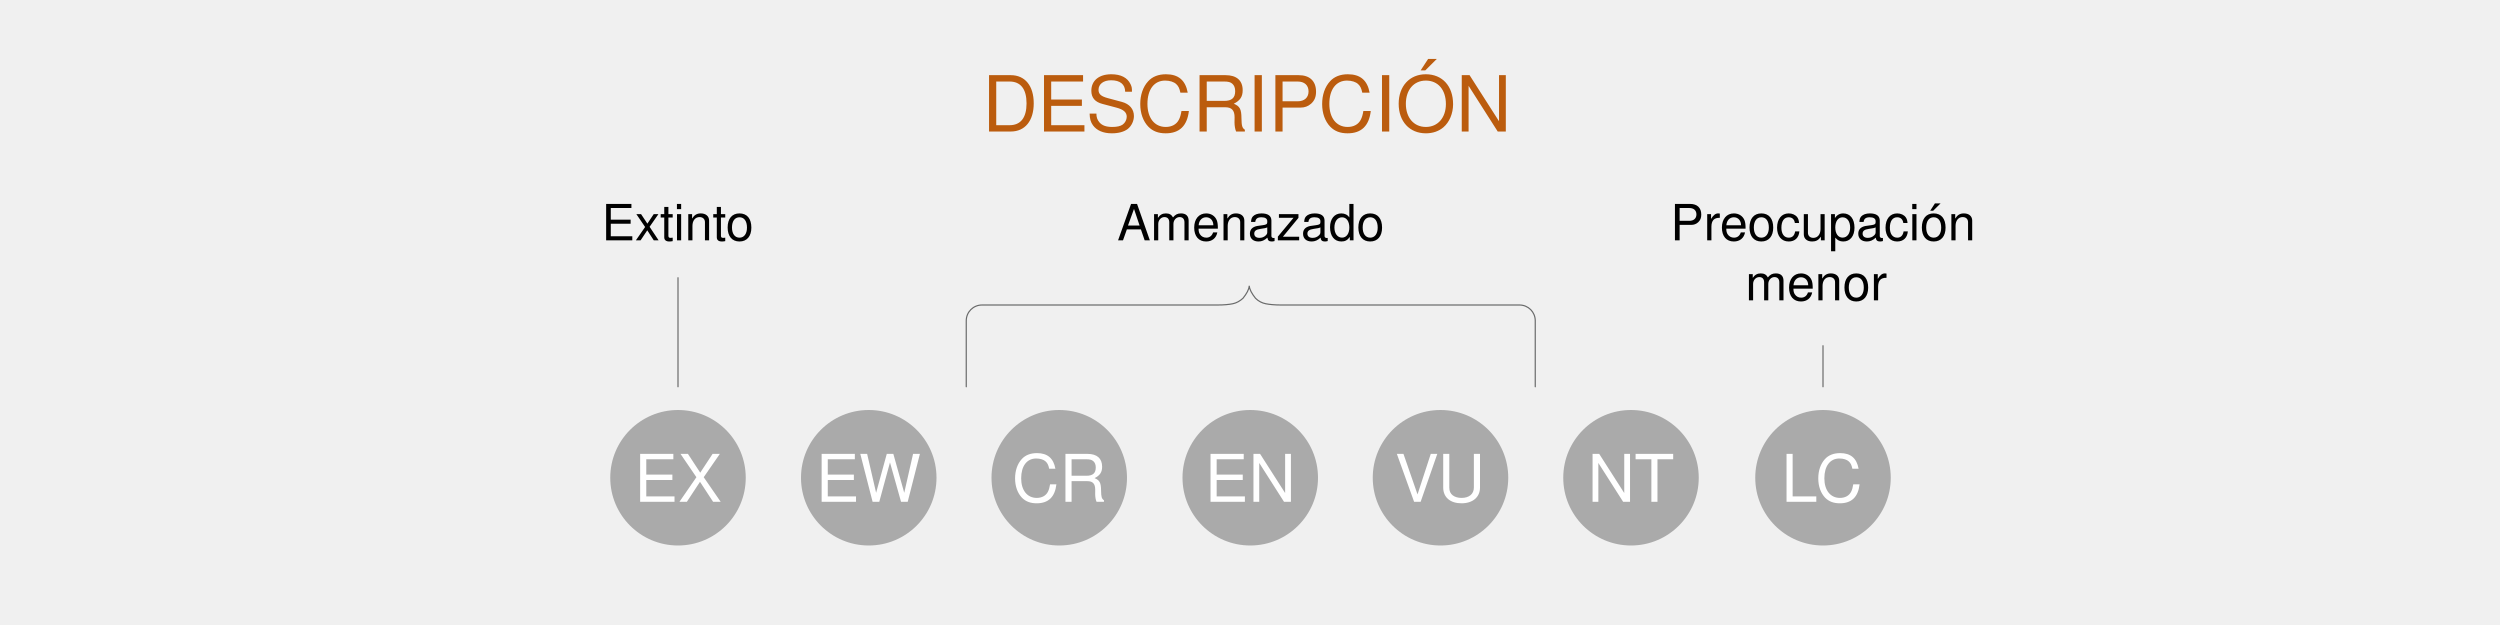
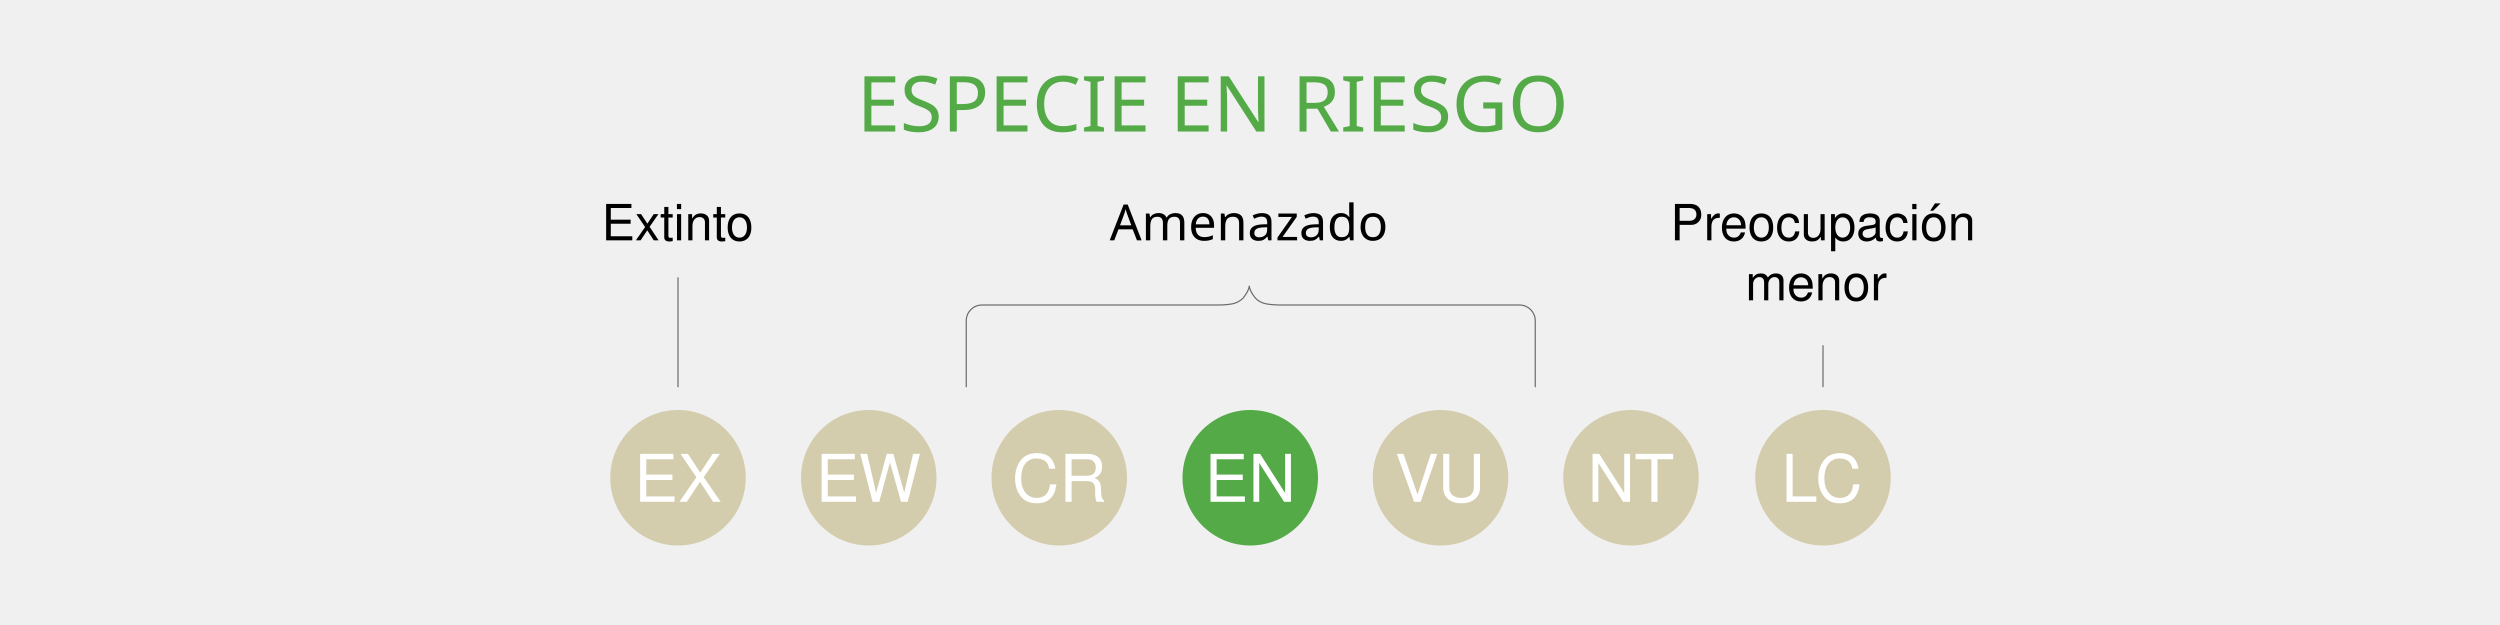
<svg xmlns="http://www.w3.org/2000/svg" version="1.1" id="Capa_1" x="0px" y="0px" viewBox="0 0 1000 250" style="enable-background:new 0 0 1000 250;" xml:space="preserve">
  <style type="text/css">
- 	.st0{fill:#AAAAAA;}
+ 	.st0{fill:#D3CDAD;}
	.st1{fill:#FFFFFF;}
	.st2{font-family:'Helvetica';}
	.st3{font-size:26.284px;}
- 	.st4{enable-background:new    ;}
+ 	.st4{fill:#53AA47;}
	.st5{font-size:20px;}
	.st6{fill:none;stroke:#686969;stroke-width:0.474;stroke-linecap:round;}
- 	.st7{fill:#BB5C0E;}
+ 	.st7{font-family:'Helvetica-Bold';}
	.st8{font-size:30.922px;}
</style>
  <g id="lc">
    <circle class="st0" cx="729.2" cy="191.1" r="27.1" />
    <text transform="matrix(1 0 0 1 712.5064 200.7115)" class="st1 st2 st3">LC</text>
  </g>
  <g id="nt">
    <circle class="st0" cx="652.4" cy="191.1" r="27.1" />
    <text transform="matrix(1 0 0 1 635.027 200.7115)" class="st1 st2 st3">NT</text>
  </g>
  <g id="vu">
    <circle class="st0" cx="576.2" cy="191.1" r="27.1" />
    <text transform="matrix(1 0 0 1 557.9618 200.7115)" class="st1 st2 st3">VU</text>
  </g>
  <g id="en">
-     <circle class="st0" cx="500.1" cy="191.1" r="27.1" />
+     <circle class="st4" cx="500.1" cy="191.1" r="27.1" />
    <text transform="matrix(1 0 0 1 481.8506 200.7115)" class="st1 st2 st3">EN</text>
  </g>
  <g id="cr">
    <circle class="st0" cx="423.7" cy="191.1" r="27.1" />
    <text transform="matrix(1 0 0 1 404.764 200.7115)" class="st1 st2 st3">CR</text>
  </g>
  <g id="ew">
    <circle class="st0" cx="347.5" cy="191.1" r="27.1" />
    <text transform="matrix(1 0 0 1 326.2961 200.7115)" class="st1 st2 st3">EW</text>
  </g>
  <g id="ex">
    <circle class="st0" cx="271.2" cy="191.1" r="27.1" />
    <text transform="matrix(1 0 0 1 253.6985 200.7115)" class="st1 st2 st3">EX</text>
  </g>
  <g>
-     <text transform="matrix(1 0 0 1 668.1641 96.143)" class="st4">
-       <tspan x="0" y="0" class="st2 st5">Preocupación </tspan>
-       <tspan x="30" y="24" class="st2 st5">menor </tspan>
-     </text>
+     <text transform="matrix(1 0 0 1 668.1641 96.143)" class="st2 st5">Preocupación </text>
+     <text transform="matrix(1 0 0 1 698.1641 120.143)" class="st2 st5">menor </text>
    <line class="st6" x1="729.2" y1="138.3" x2="729.2" y2="154.7" />
  </g>
  <g>
    <path class="st6" d="M386.5,154.7v-26.4c0-3.5,2.8-6.3,6.3-6.3H487c2.6,0,4.6-0.2,6.1-0.5s2.9-1.1,4.1-2.2c1.5-1.9,2.4-3.5,2.5-5   c0.1,1.5,1,3.1,2.5,5c1.2,1.2,2.6,1.9,4.1,2.2c1.5,0.3,3.6,0.5,6.1,0.5h95.4c3.5,0,6.3,2.8,6.3,6.3v26.4" />
-     <text transform="matrix(1 0 0 1 446.8811 96.143)" class="st2 st5">Amenazado</text>
+     <text transform="matrix(1 0 0 1 443.8772 96.143)" class="st7 st5">Amenazado</text>
  </g>
  <g>
    <line class="st6" x1="271.2" y1="111.1" x2="271.2" y2="154.7" />
    <text transform="matrix(1 0 0 1 240.6586 96.143)" class="st2 st5">Extinto</text>
  </g>
-   <text transform="matrix(1 0 0 1 392.8677 52.61)" class="st7 st2 st8">DESCRIPCIÓN</text>
+   <text transform="matrix(1 0 0 1 342.7686 52.61)" class="st4 st7 st8">ESPECIE EN RIESGO</text>
</svg>
